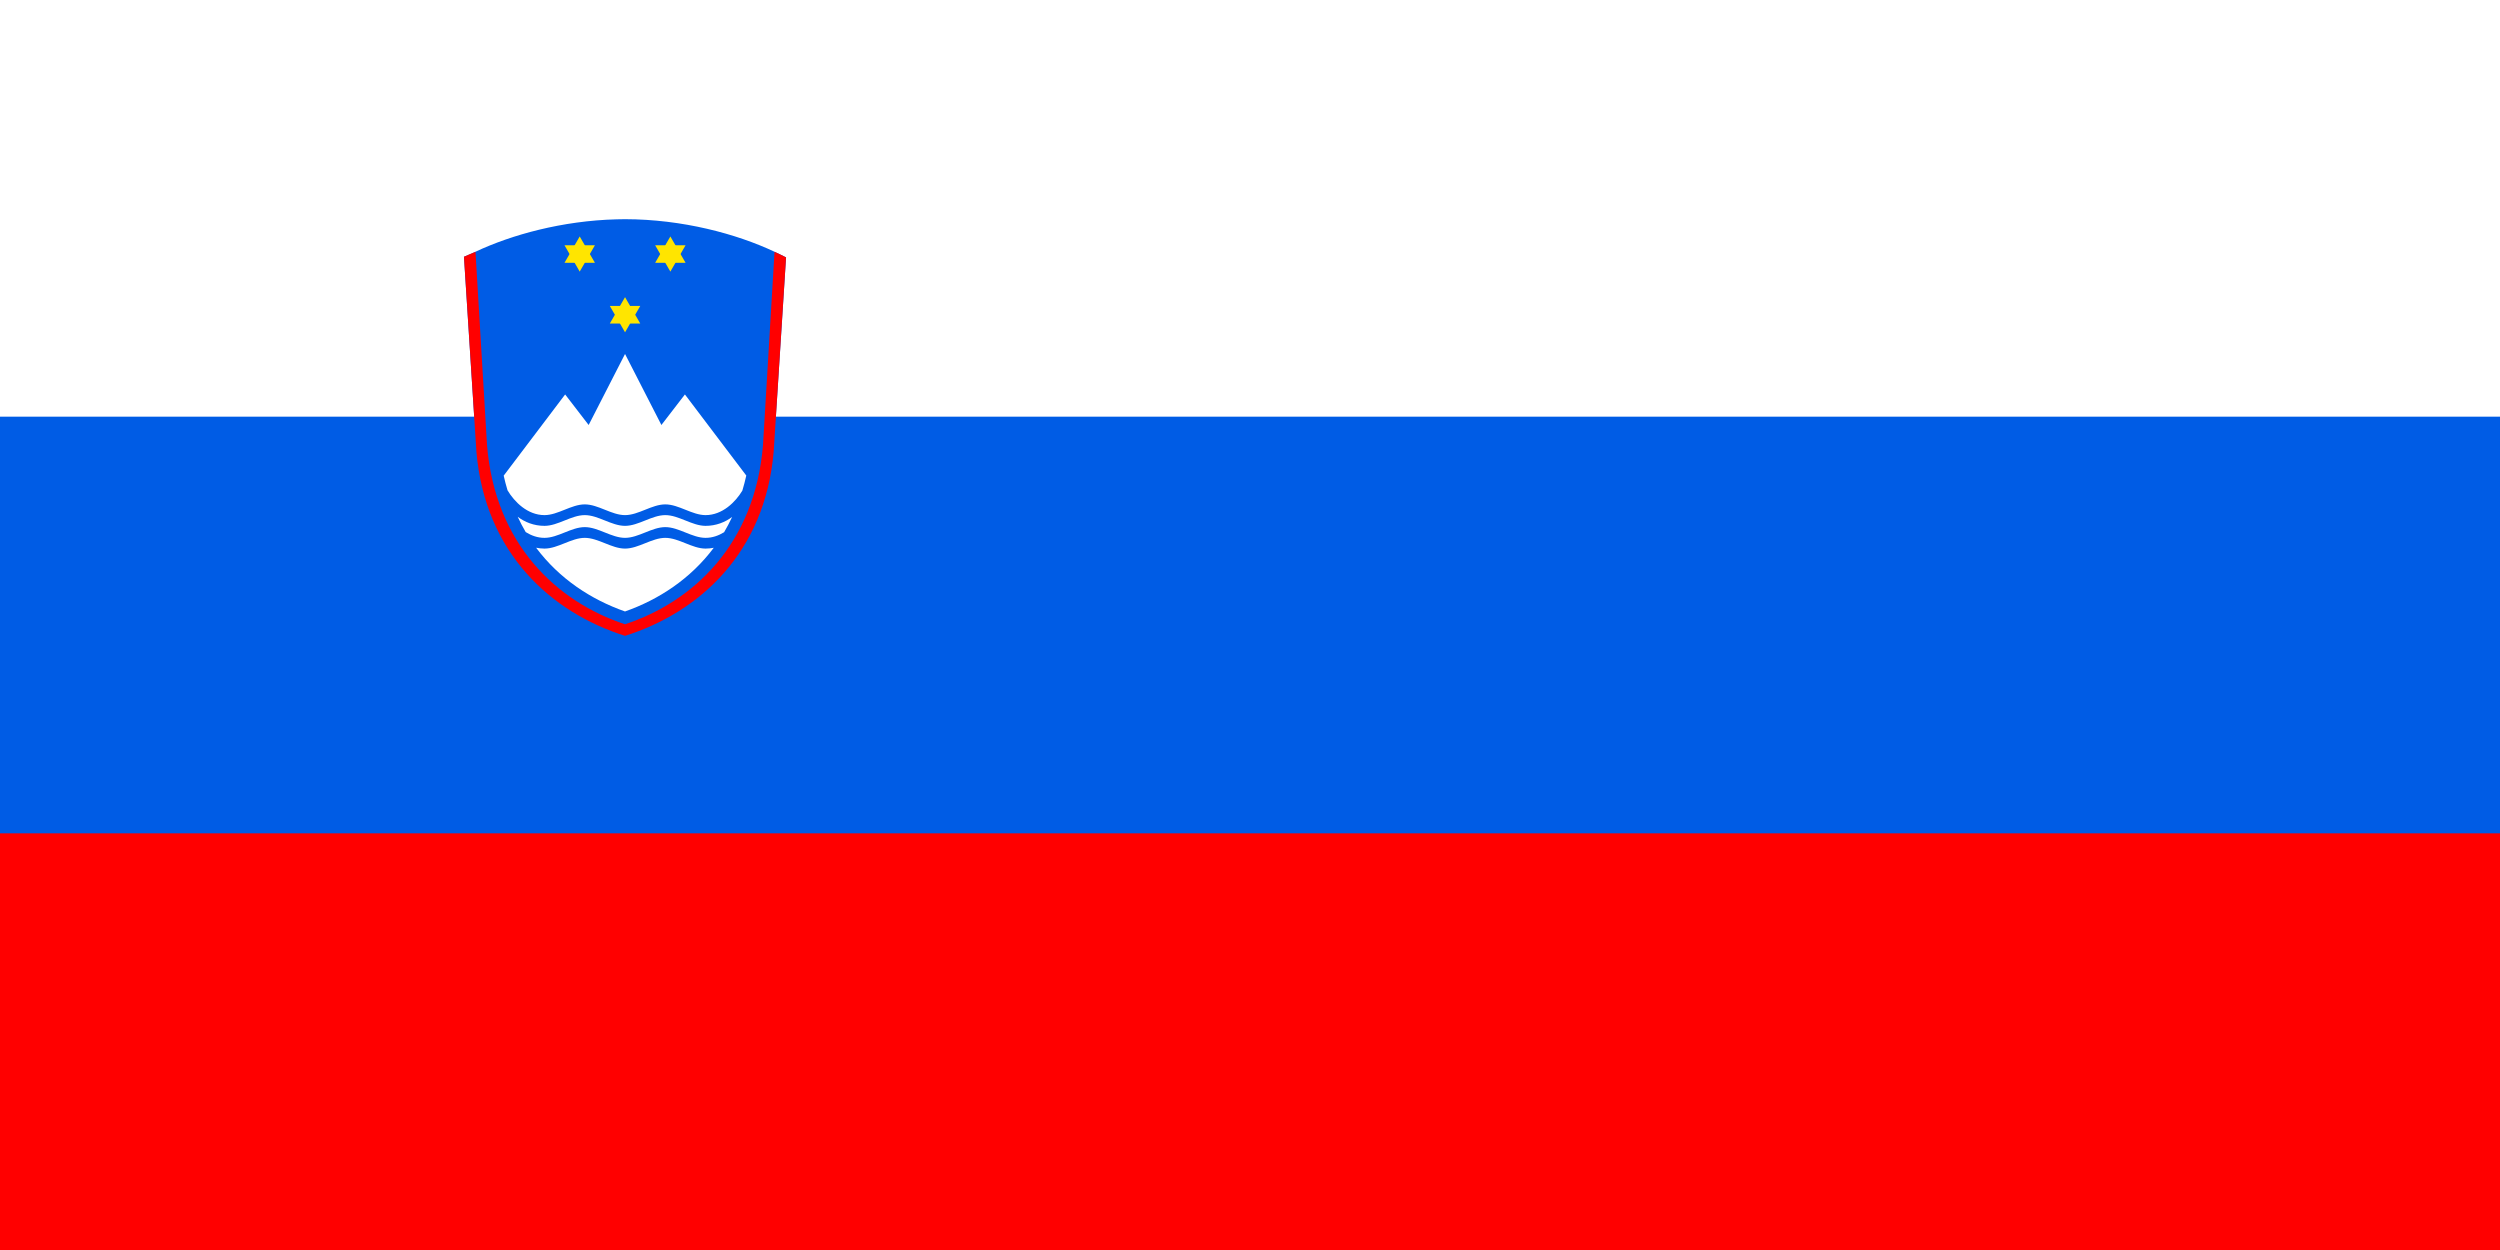
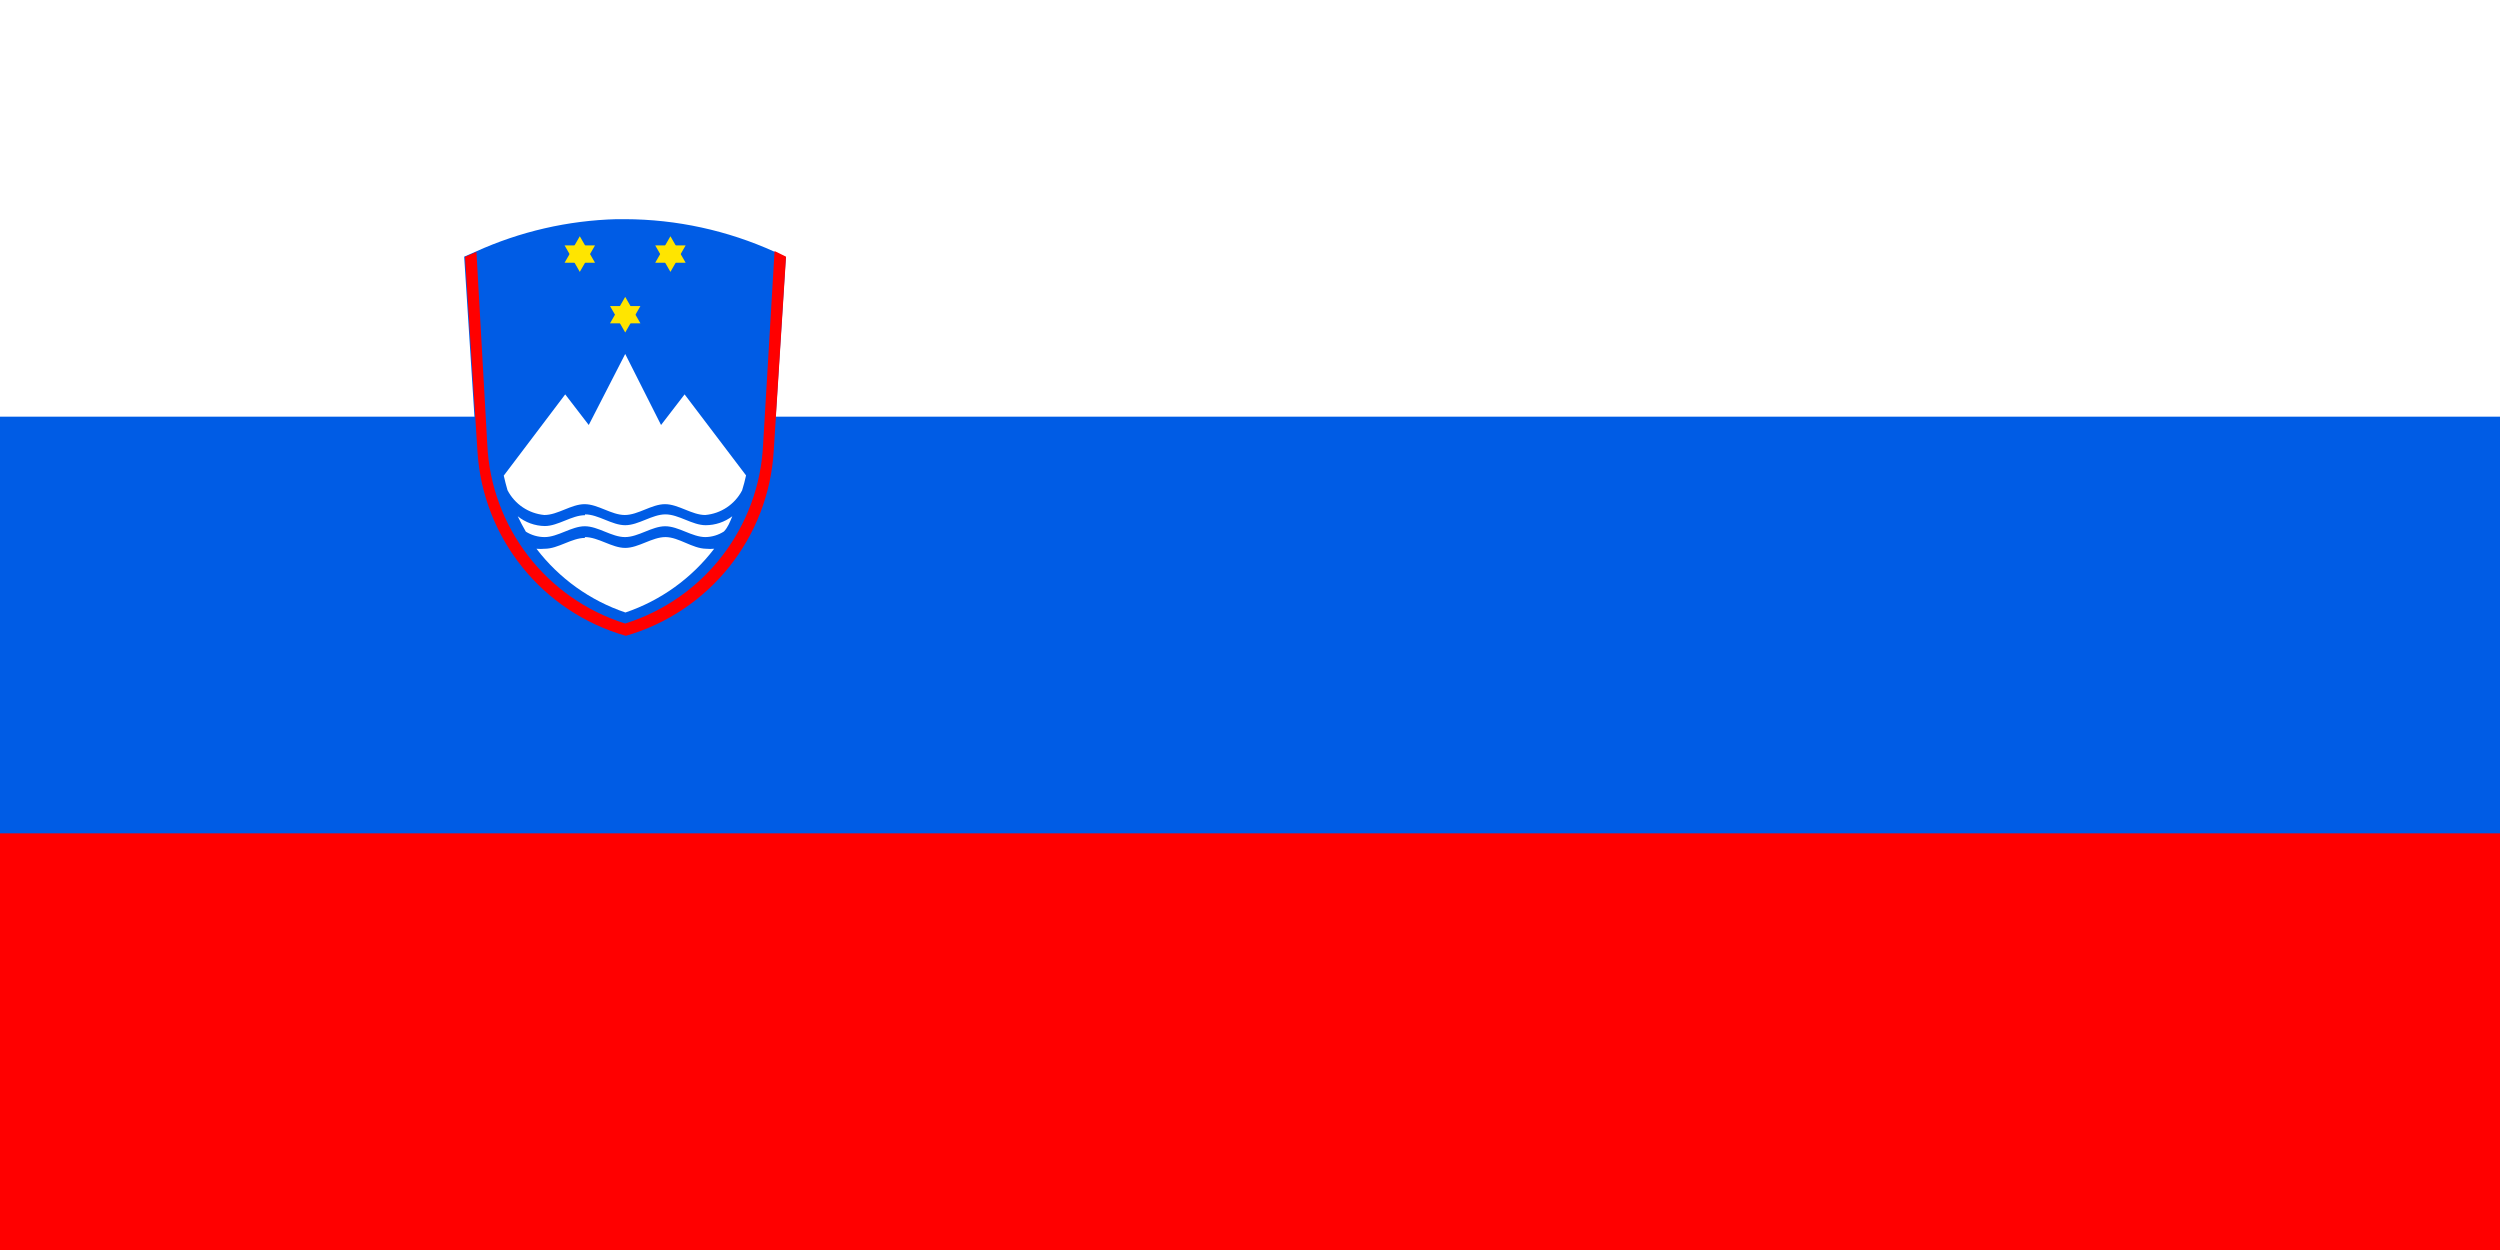
- <svg xmlns="http://www.w3.org/2000/svg" xmlns:xlink="http://www.w3.org/1999/xlink" viewBox="0 0 12 6">
-   <path d="m0 0h12v6h-12z" fill="#f00" />
-   <path d="m0 0h12v4h-12z" fill="#005ce5" />
-   <path d="m0 0h12v2h-12z" fill="#fff" />
-   <g transform="matrix(.02100012 0 0 .02100012 -.106483 3.477988)">
-     <path d="m299.971 105.209c-1.343.002-2.682.03-4.018.068-25.976.673-50.364 7.381-67.729 15.562l.002.023c-1.899.794-3.759 1.589-5.527 2.385l5.969 93.49c4.136 48.856 35.974 77.301 71.35 88.471 35.375-11.17 67.212-39.615 71.348-88.471l5.936-93.193c-1.772-.917-3.631-1.807-5.527-2.682l.002-.023c-18.251-8.599-44.257-15.583-71.715-15.629-.02-0-.04-.002-.061-.002-.01 0-.019-0-.029 0z" fill="#005ce5" fill-rule="evenodd" stroke-width="2.1" transform="matrix(.4761878 0 0 .4761878 5.07059 -165.6175)" />
-     <path d="m147.934-84.712-8.314 16.236-5.375-6.983-14.046 18.562c.254 1.152.552 2.264.877 3.35 1.569 2.647 4.583 5.67 8.449 5.67 3.068 0 6.136-2.454 9.204-2.454 3.068 0 6.136 2.454 9.204 2.454 3.068 0 6.136-2.454 9.204-2.454 3.068 0 6.136 2.454 9.204 2.454 3.831 0 6.826-2.966 8.406-5.596.337-1.115.64-2.264.902-3.449l-14.027-18.537-5.375 6.983zm-9.204 36.835c-3.068 0-6.136 2.454-9.204 2.454-2.428 0-4.514-.86-6.13-2.08.571 1.211 1.174 2.389 1.835 3.504 1.266.787 2.704 1.319 4.295 1.319 3.068 0 6.136-2.454 9.204-2.454 3.068 0 6.136 2.454 9.204 2.454 3.068 0 6.136-2.454 9.204-2.454 3.068 0 6.136 2.454 9.204 2.454 1.569 0 2.987-.52 4.24-1.289.66-1.111 1.263-2.285 1.835-3.491-1.608 1.197-3.675 2.037-6.075 2.037-3.068 0-6.136-2.454-9.204-2.454-3.068 0-6.136 2.454-9.204 2.454-3.068 0-6.136-2.454-9.204-2.454zm0 5.197c-3.068 0-6.136 2.454-9.204 2.454-.667 0-1.3-.078-1.914-.196 5.308 7.091 12.55 11.838 20.317 14.567 7.751-2.725 14.981-7.475 20.286-14.555-.601.113-1.221.184-1.872.184-3.068 0-6.136-2.454-9.204-2.454-3.068 0-6.136 2.454-9.204 2.454-3.068 0-6.136-2.454-9.204-2.454z" fill="#fff" fill-rule="evenodd" />
-     <g id="a" fill="#ffe500" transform="translate(0 -.00067)">
-       <path id="b" d="m134.094-109.561h6.961l-3.48 6.027" fill="#ffe500" fill-rule="evenodd" />
-       <use fill="#ffe500" height="300" transform="matrix(1 0 0 -1 .0003 -215.1037)" width="600" xlink:href="#b" />
+ <svg xmlns="http://www.w3.org/2000/svg" width="12" height="6" viewBox="0 0 12 6">
+   <g data-name="Group 4" transform="translate(-2530 -75)">
+     <path data-name="Path 1" d="M0,0H12V6H0Z" transform="translate(2530 75)" fill="red" />
+     <path data-name="Path 2" d="M0,0H12V4H0Z" transform="translate(2530 75)" fill="#005ce5" />
+     <path data-name="Path 3" d="M0,0H12V2H0Z" transform="translate(2530 75)" fill="#fff" />
+     <path data-name="Path 4" d="M3,1.052H2.96a1.75,1.75,0,0,0-.677.156h0l-.055.024.06.935A.984.984,0,0,0,3,3.052a.984.984,0,0,0,.713-.885l.059-.932-.055-.027h0A1.751,1.751,0,0,0,3,1.052H3Z" transform="translate(2530 75)" fill="#005ce5" fill-rule="evenodd" />
+     <path data-name="Path 5" d="M3.107-1.779l-.175.341-.113-.147-.295.39c.005.024.012.048.018.07a.222.222,0,0,0,.177.119c.064,0,.129-.052.193-.052s.129.052.193.052.129-.052.193-.052.129.052.193.052a.221.221,0,0,0,.177-.118q.011-.035.019-.072l-.295-.389-.113.147Zm-.193.774c-.064,0-.129.052-.193.052A.212.212,0,0,1,2.591-1c.012.025.025.05.039.074A.17.17,0,0,0,2.72-.9c.064,0,.129-.052.193-.052s.129.052.193.052.129-.052.193-.052.129.052.193.052a.169.169,0,0,0,.089-.027C3.6-.947,3.609-.971,3.621-1a.212.212,0,0,1-.128.043c-.064,0-.129-.052-.193-.052s-.129.052-.193.052-.129-.052-.193-.052Zm0,.109c-.064,0-.129.052-.193.052a.211.211,0,0,1-.04,0,.9.9,0,0,0,.427.306.9.9,0,0,0,.426-.306.212.212,0,0,1-.039,0C3.429-.845,3.364-.9,3.3-.9s-.129.052-.193.052S2.978-.9,2.913-.9Z" transform="translate(2529.894 78.478)" fill="#fff" fill-rule="evenodd" />
+     <g transform="translate(2529.894 78.478)">
+       <path d="M2.816-2.3h.146l-.073.127" fill="#ffe500" fill-rule="evenodd" />
+       <path data-name="Path 6" d="M2.816,2.3h.146l-.073-.127" transform="translate(0 -4.517)" fill="#ffe500" fill-rule="evenodd" />
    </g>
-     <g fill="#ffe500">
-       <use height="300" transform="translate(20.7203)" width="600" xlink:href="#a" />
-       <use height="300" transform="translate(10.3603 13.875)" width="600" xlink:href="#a" />
+     <g data-name="Group 3" transform="translate(2529.894 78.478)">
+       <g data-name="Group 1" transform="translate(0.435 0)">
+         <path data-name="b" d="M2.816-2.3h.146l-.073.127" fill="#ffe500" fill-rule="evenodd" />
+         <path data-name="Path 7" d="M2.816,2.3h.146l-.073-.127" transform="translate(0 -4.517)" fill="#ffe500" fill-rule="evenodd" />
+       </g>
+       <g data-name="Group 2" transform="translate(0.218 0.291)">
+         <path data-name="b" d="M2.816-2.3h.146l-.073.127" fill="#ffe500" fill-rule="evenodd" />
+         <path data-name="Path 8" d="M2.816,2.3h.146l-.073-.127" transform="translate(0 -4.517)" fill="#ffe500" fill-rule="evenodd" />
+       </g>
    </g>
+     <path data-name="Path 9" d="M2.5-2.212h0Zm-.717.157-.055.024.06.935A.984.984,0,0,0,2.5-.212.984.984,0,0,0,3.21-1.1l.059-.932-.055-.027-.055.928a.947.947,0,0,1-.662.86.947.947,0,0,1-.662-.86Z" transform="translate(2530.504 78.264)" fill="red" fill-rule="evenodd" />
  </g>
-   <path d="m249.619-221.193c-1.386.002-2.768.031-4.146.072 1.379-.037 2.76-.07 4.146-.072zm-71.748 15.654c-1.899.794-3.758 1.589-5.527 2.385l5.969 93.492c4.136 48.856 35.972 77.299 71.348 88.469 35.375-11.17 67.212-39.613 71.348-88.469l5.936-93.195c-1.772-.917-3.63-1.806-5.527-2.682l-5.539 92.781c-3.839 47.5-33.393 75.154-66.232 86.014-32.84-10.86-62.395-38.514-66.234-86.014z" fill="#f00" fill-rule="evenodd" stroke-width="2.1" transform="matrix(.01 0 0 .01 .503574 3.264023)" />
</svg>
